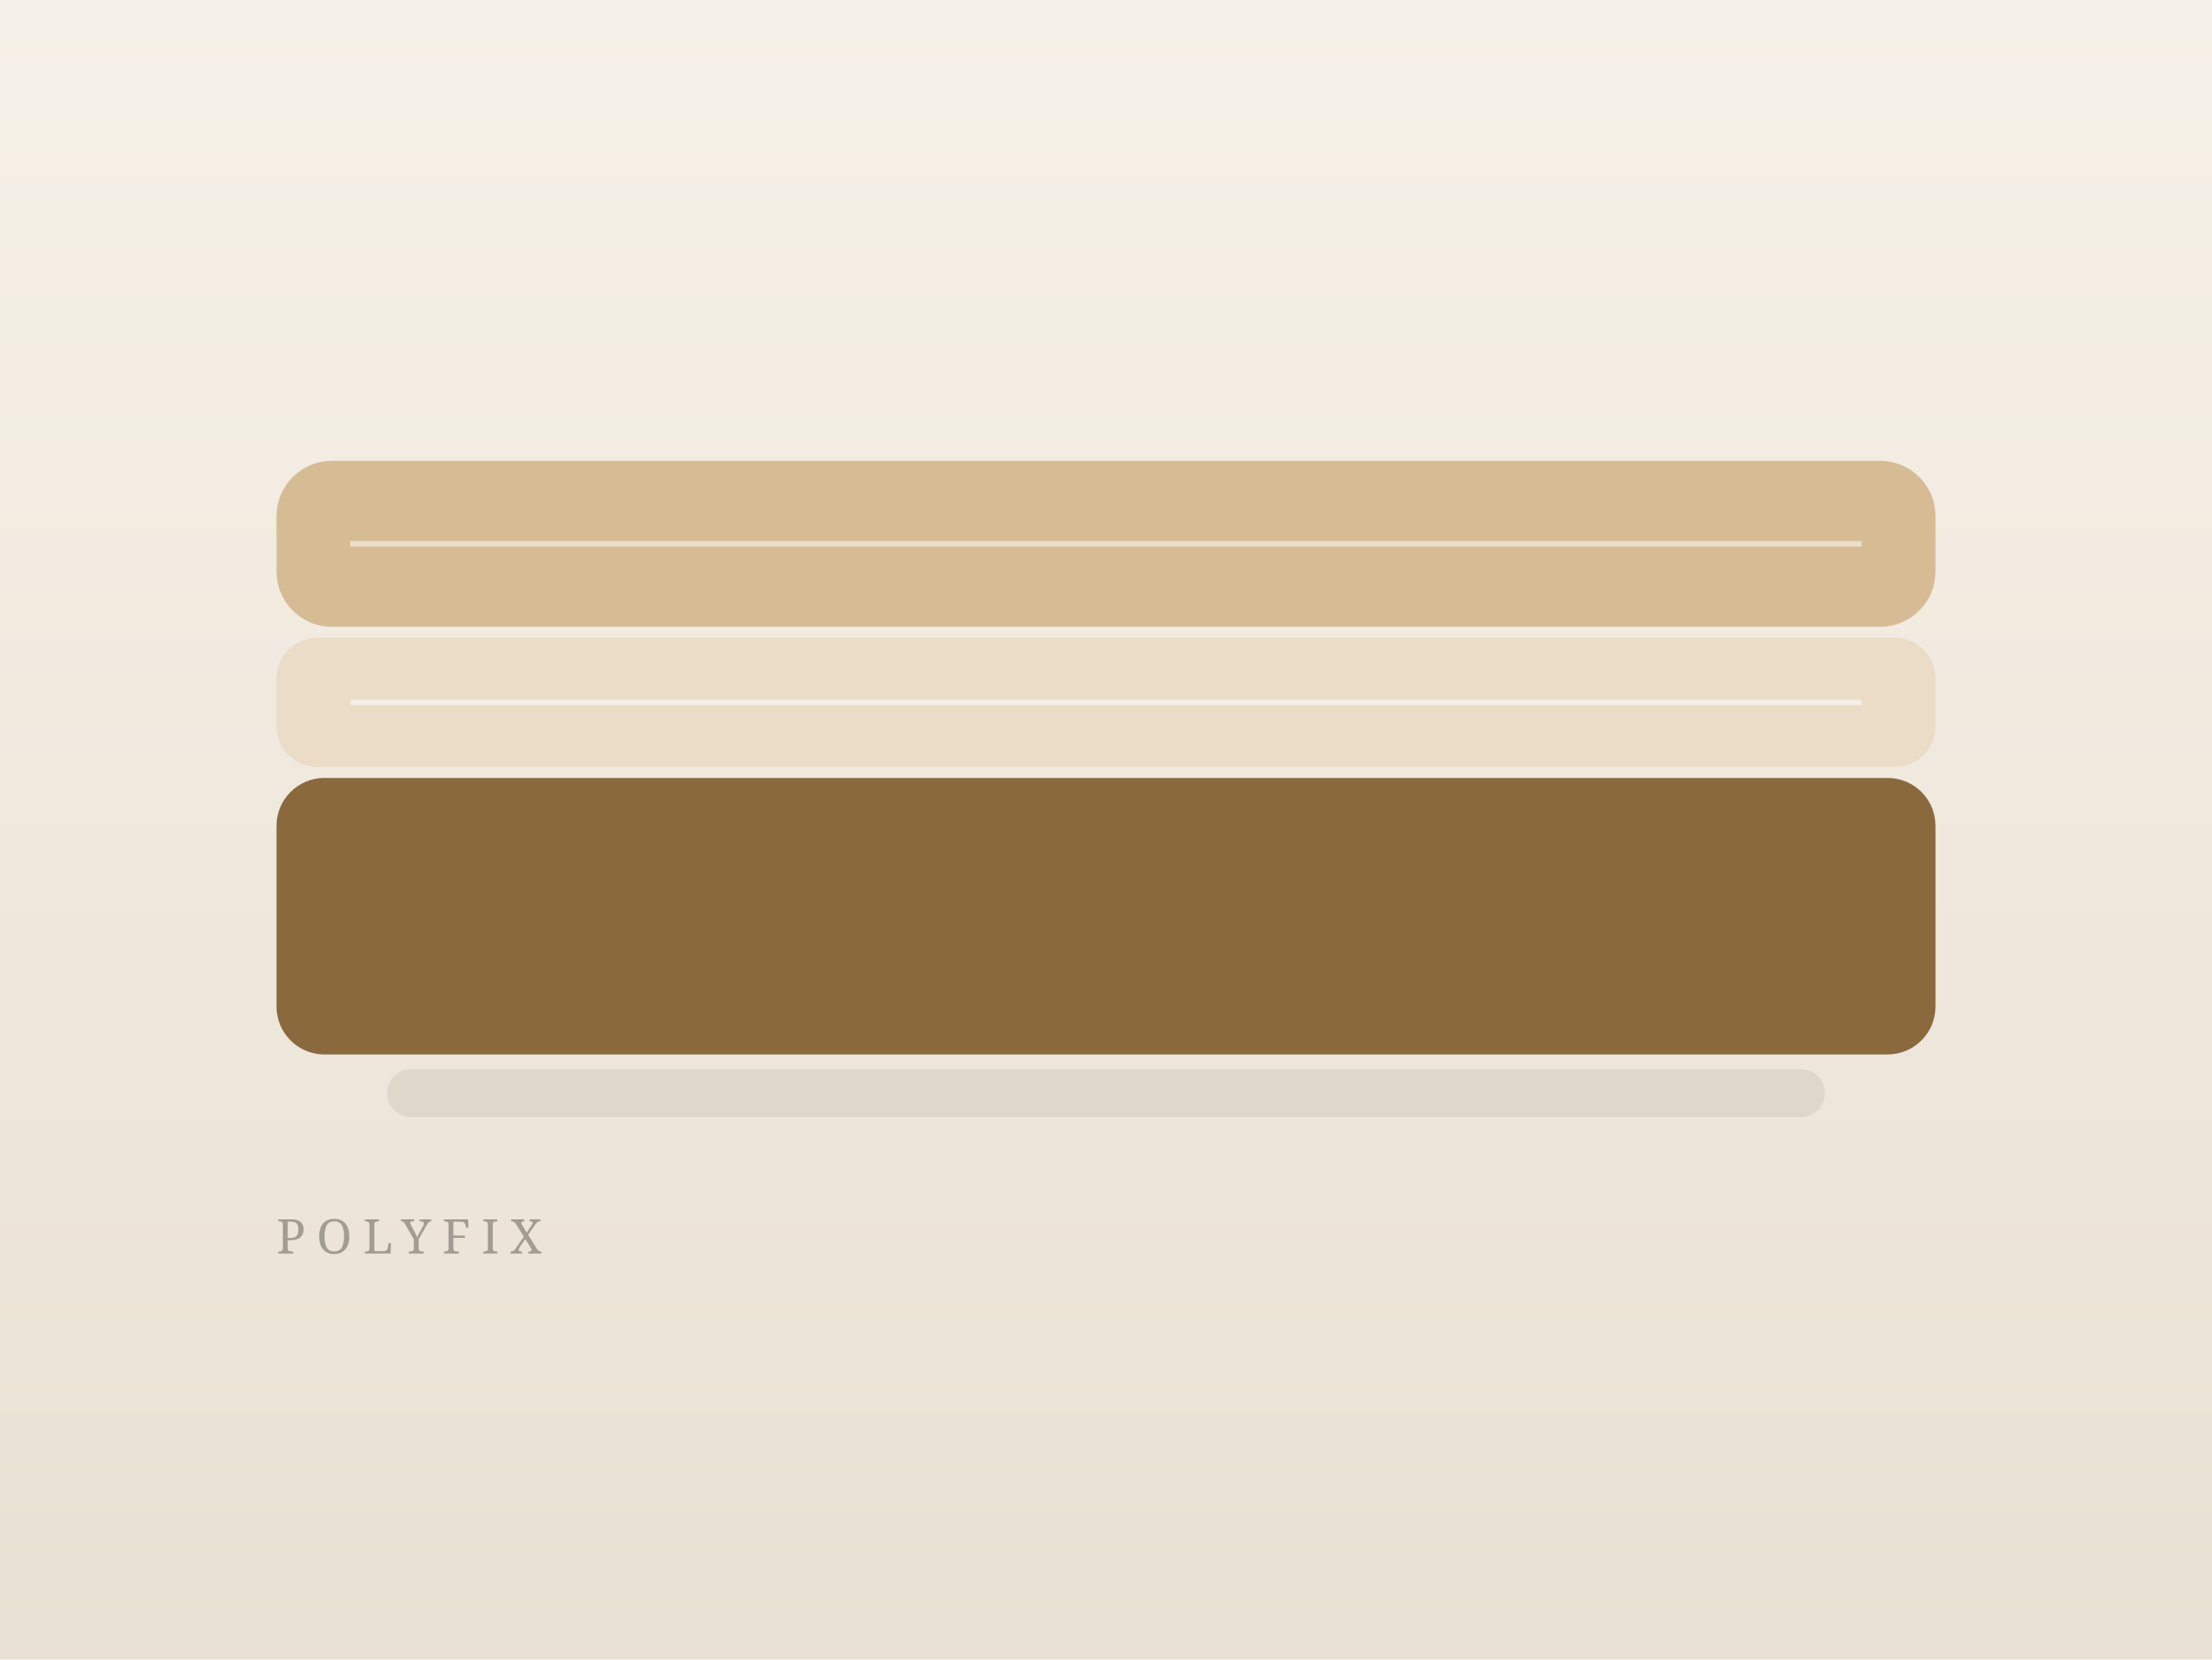
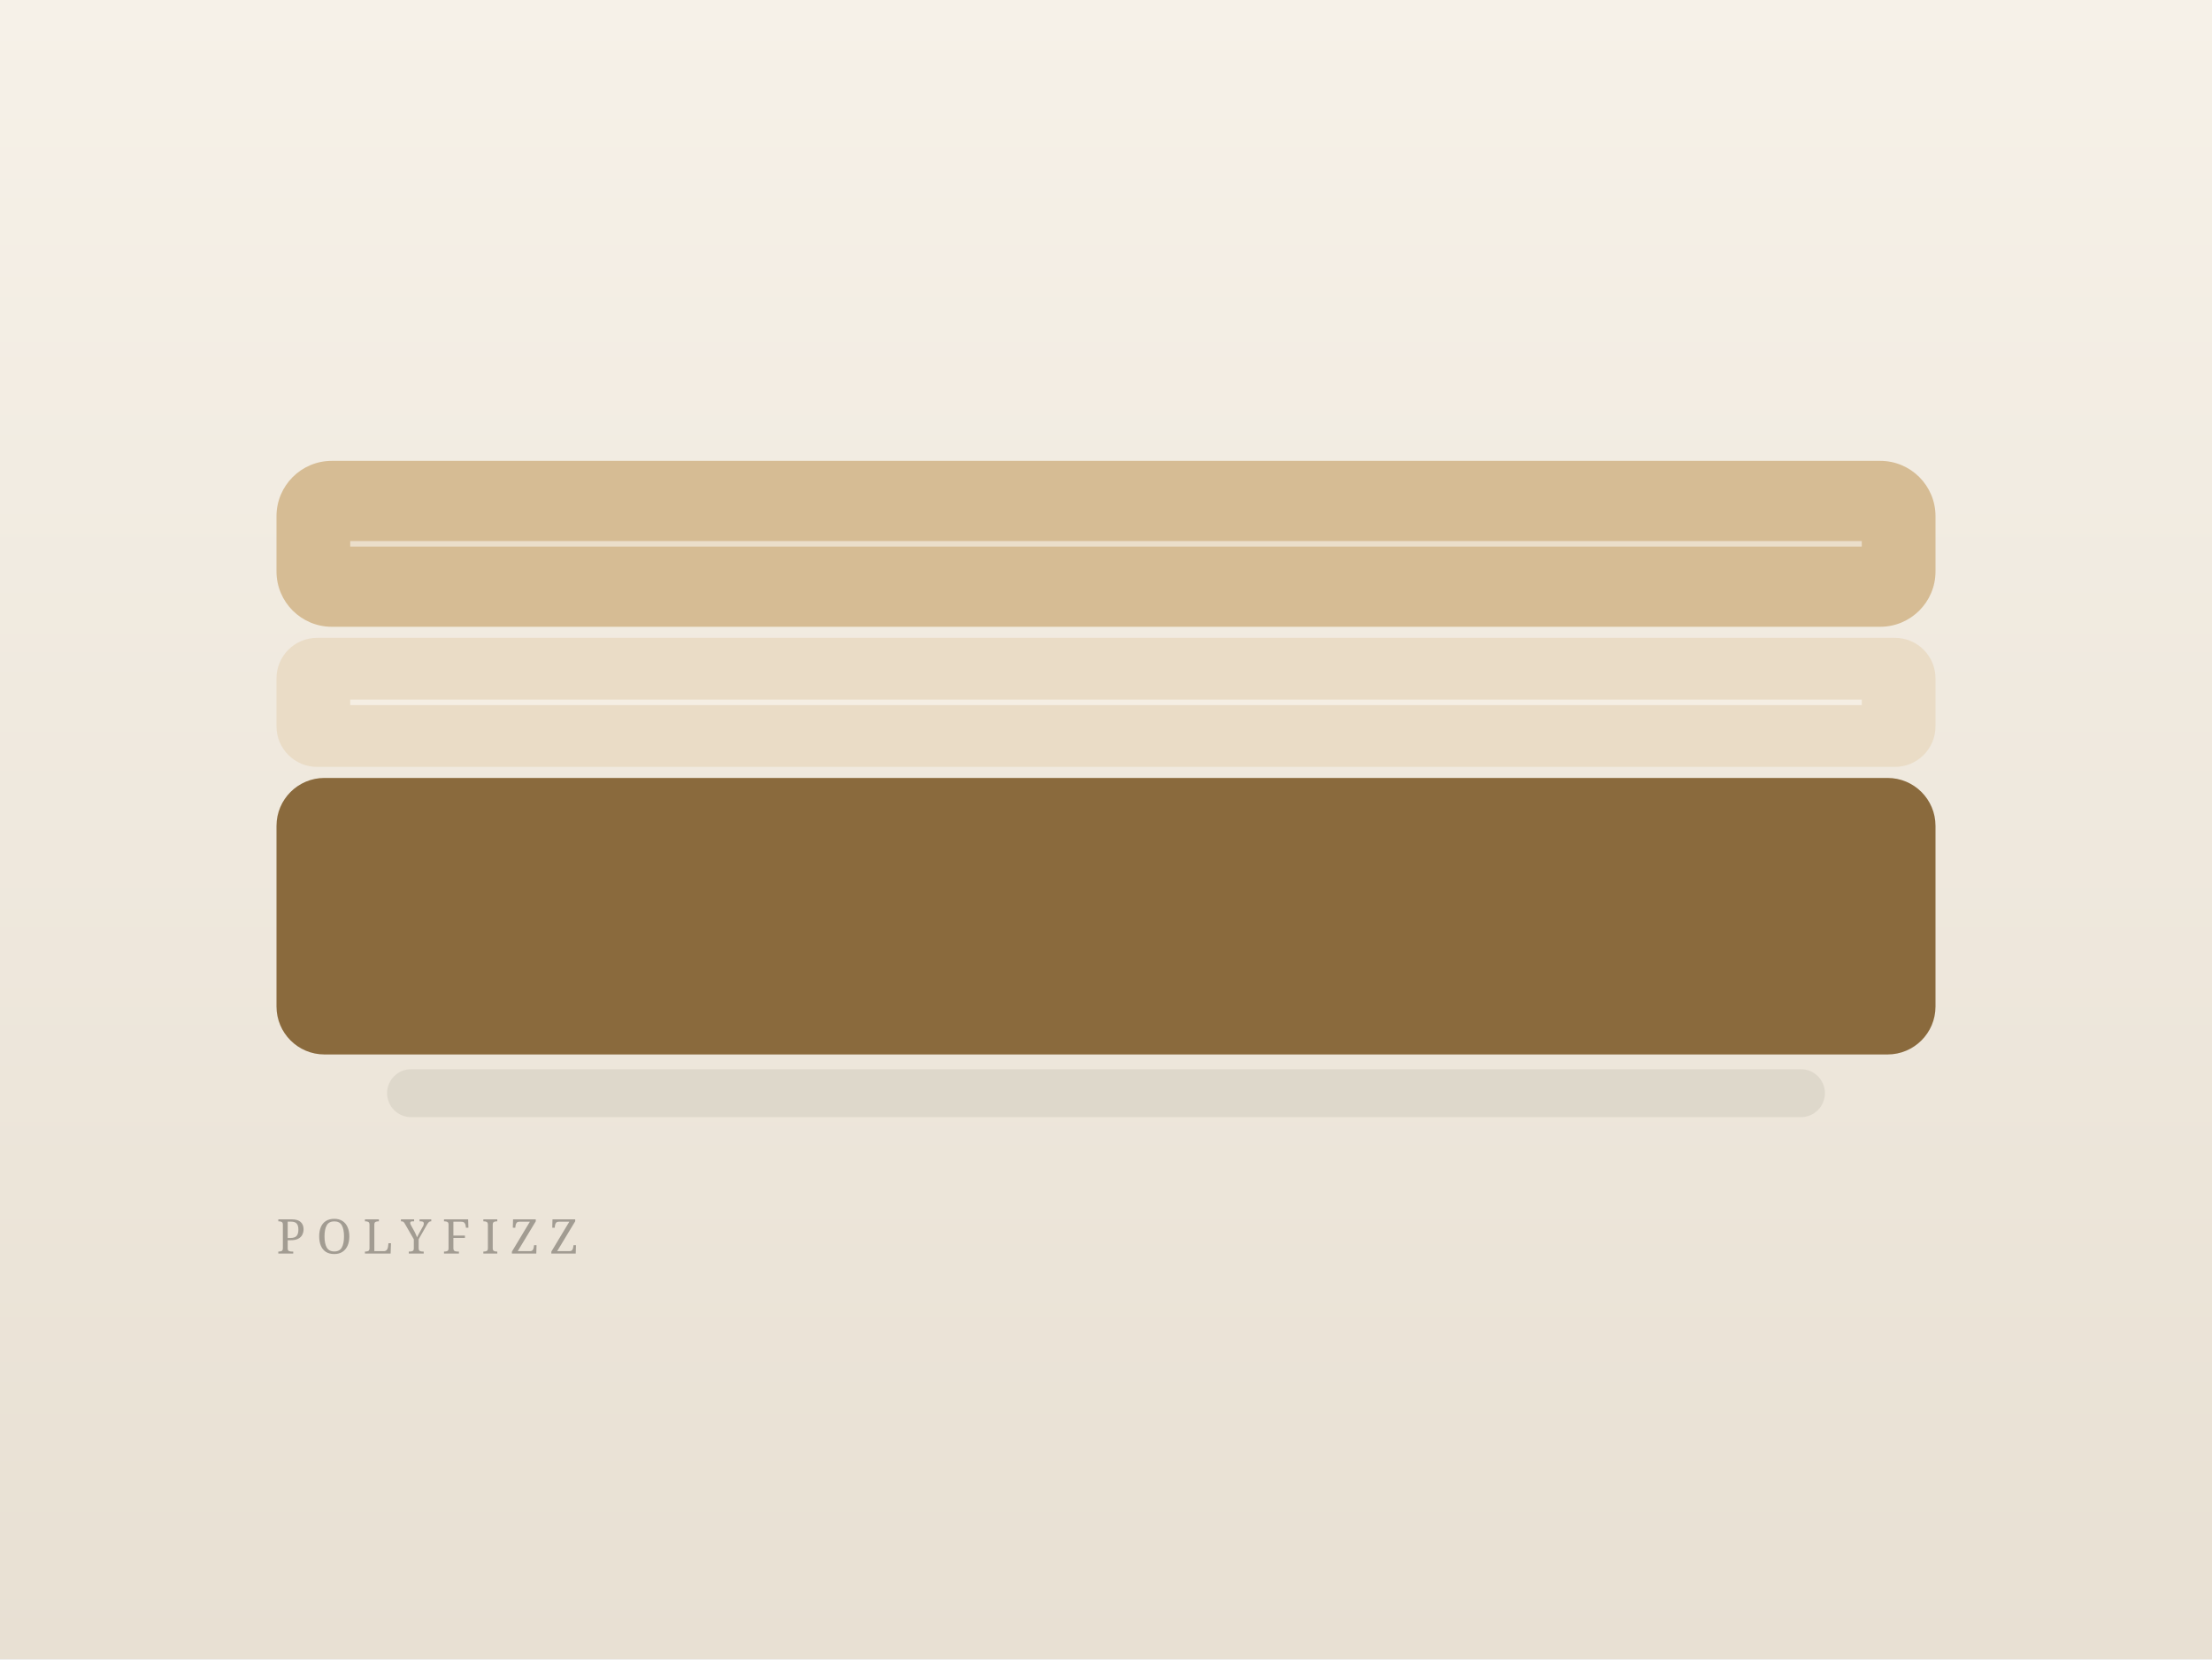
<svg xmlns="http://www.w3.org/2000/svg" viewBox="0 0 1200 900" role="img" aria-label="Cutaway view of the Aurea Hybrid pocketed spring and memory foam layers">
  <defs>
    <linearGradient id="bg" x1="0" y1="0" x2="0" y2="1">
      <stop offset="0" stop-color="#f6f1e8" />
      <stop offset="1" stop-color="#e8e0d3" />
    </linearGradient>
  </defs>
  <rect width="1200" height="900" fill="url(#bg)" />
  <g transform="translate(150 250)">
    <rect x="0" y="0" width="900" height="90" rx="30" fill="#d6bc94" />
    <rect x="0" y="96" width="900" height="70" rx="22" fill="#eadcc6" />
    <rect x="0" y="172" width="900" height="150" rx="26" fill="#8a6a3d" />
    <g stroke="#ffffff" stroke-opacity="0.5" stroke-width="3" fill="none">
      <path d="M40 45h820M40 131h820" />
    </g>
    <g fill="#16120e" fill-opacity="0.07">
      <rect x="60" y="330" width="780" height="26" rx="13" />
    </g>
  </g>
  <g fill="#16120e" fill-opacity="0.34" font-family="Georgia, serif" font-size="26" letter-spacing="6">
-     <text x="150" y="680">POLYFIX</text>
+     <text x="150" y="680">POLYFIZZ</text>
  </g>
</svg>
